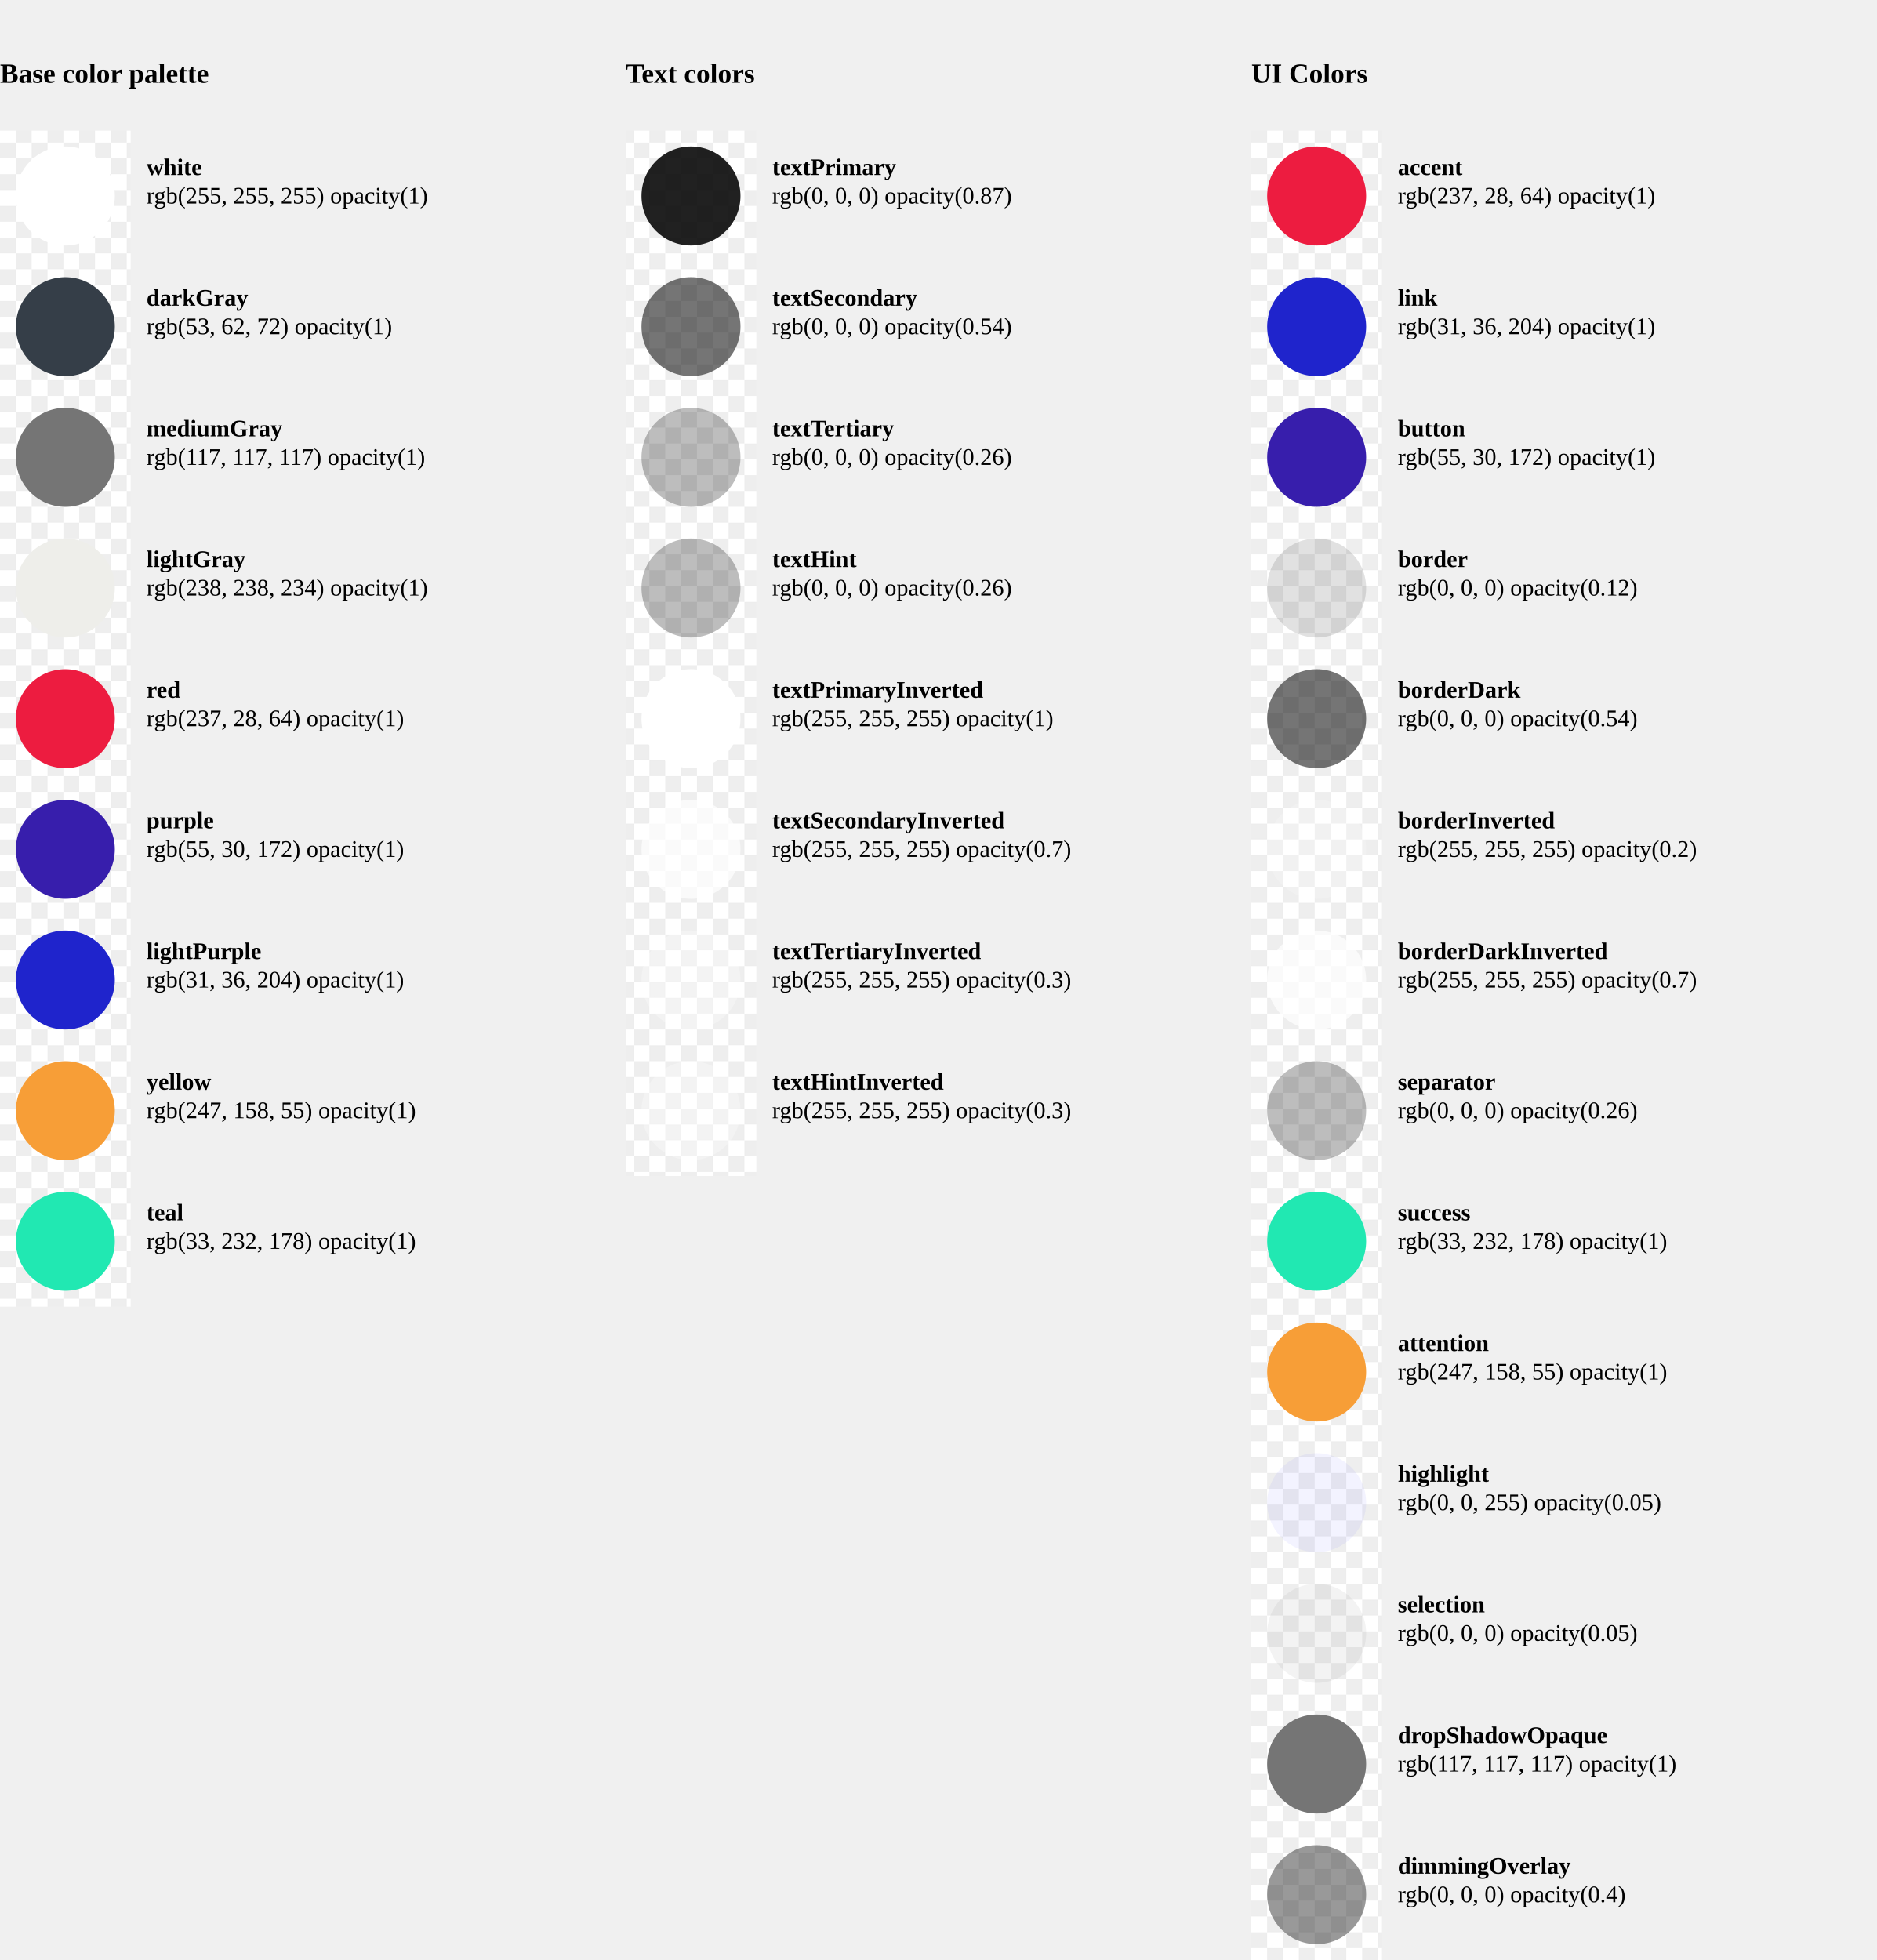
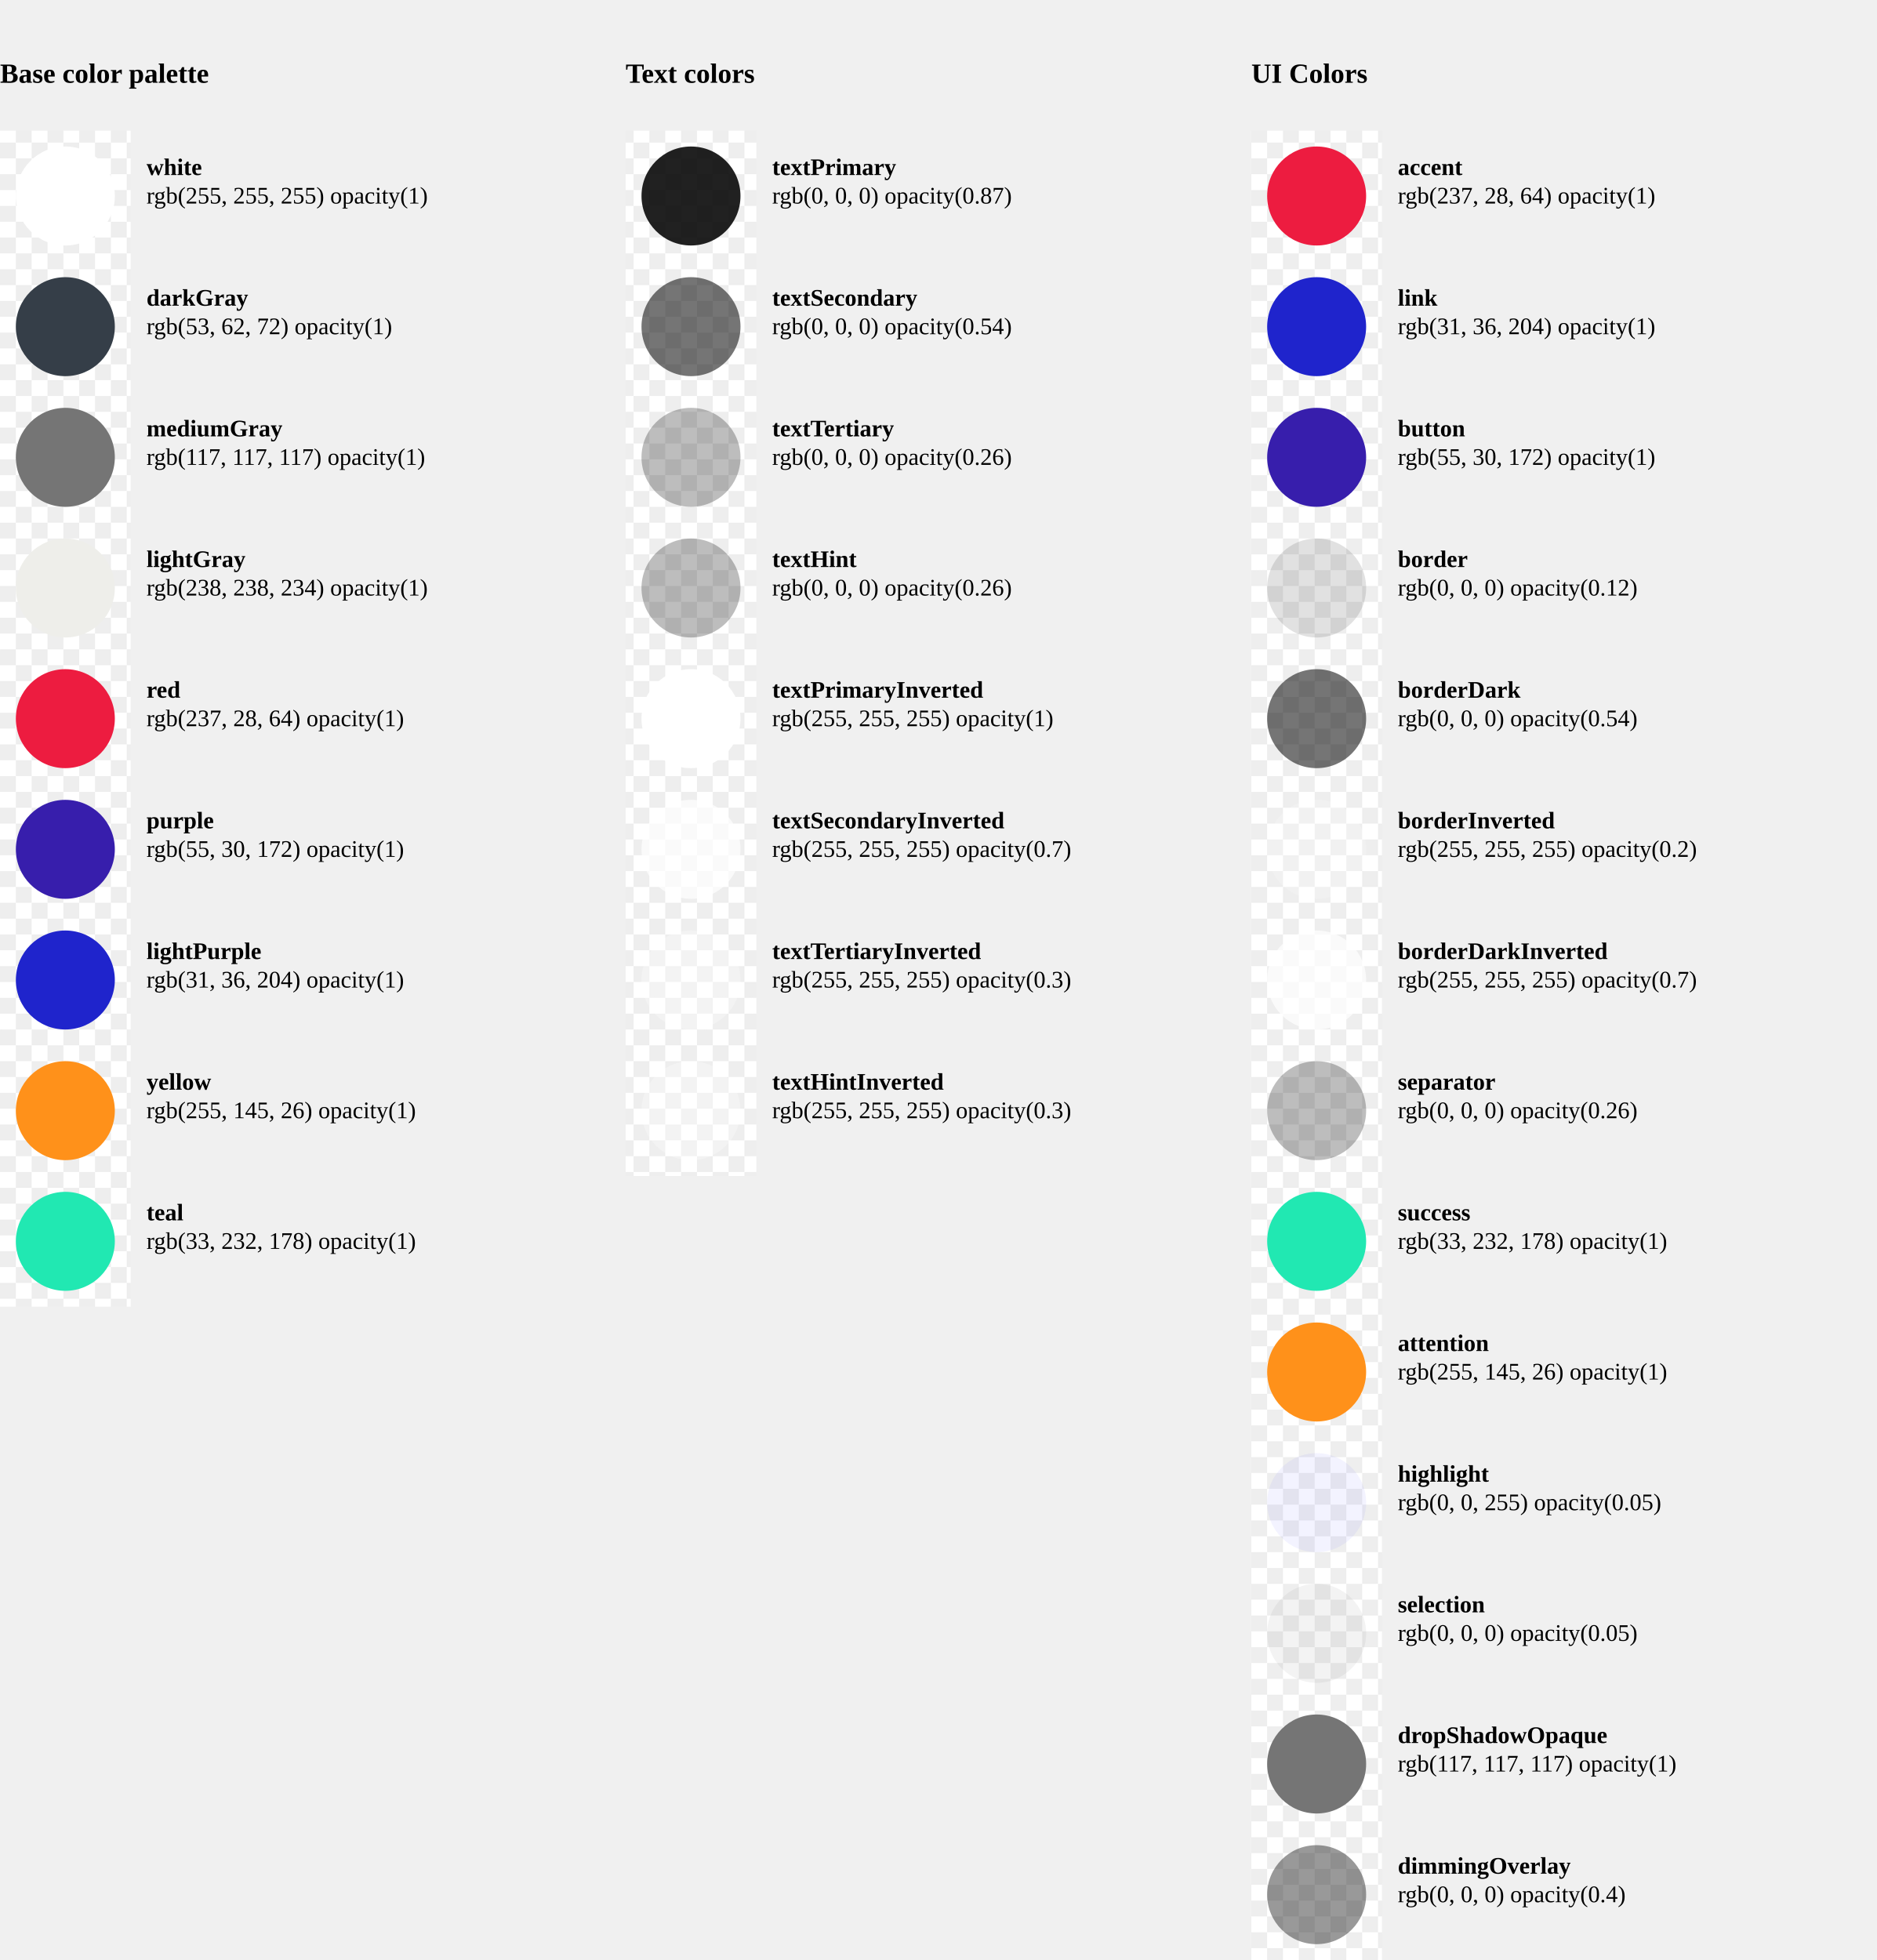
<svg xmlns="http://www.w3.org/2000/svg" version="1.1" id="Meetup_Swatches" x="0px" y="0px" width="948" height="990" viewBox="0 0 948 990" xml:space="preserve">
  <defs>
    <pattern id="dark_grid" width="16" height="16" patternUnits="userSpaceOnUse">
      <rect fill="#111" x="0" y="0" width="8" height="8" />
      <rect fill="#222" x="8" y="0" width="8" height="8" />
      <rect fill="#222" x="0" y="8" width="8" height="8" />
      <rect fill="#111" x="8" y="8" width="8" height="8" />
    </pattern>
    <pattern id="light_grid" width="16" height="16" patternUnits="userSpaceOnUse">
      <rect fill="#fff" x="0" y="0" width="8" height="8" />
      <rect fill="#eee" x="8" y="0" width="8" height="8" />
      <rect fill="#eee" x="0" y="8" width="8" height="8" />
      <rect fill="#fff" x="8" y="8" width="8" height="8" />
    </pattern>
  </defs>
  <text x="0" y="25" font-size="14">
    <tspan x="0" dy="1.2em" font-weight="bold">Base color palette</tspan>
    <tspan x="0" dy="1.2em" />
  </text>
  <rect fill="url(#light_grid)" x="0" y="66" width="66" height="594" />
  <circle cx="33" cy="99" r="25" fill="rgb(255, 255, 255)" opacity="1" />
  <text x="74" y="74" font-size="12">
    <tspan x="74" dy="1.2em" font-weight="bold">white</tspan>
    <tspan x="74" dy="1.2em">rgb(255, 255, 255) opacity(1)</tspan>
  </text>
  <circle cx="33" cy="165" r="25" fill="rgb(53, 62, 72)" opacity="1" />
  <text x="74" y="140" font-size="12">
    <tspan x="74" dy="1.2em" font-weight="bold">darkGray</tspan>
    <tspan x="74" dy="1.2em">rgb(53, 62, 72) opacity(1)</tspan>
  </text>
  <circle cx="33" cy="231" r="25" fill="rgb(117, 117, 117)" opacity="1" />
  <text x="74" y="206" font-size="12">
    <tspan x="74" dy="1.2em" font-weight="bold">mediumGray</tspan>
    <tspan x="74" dy="1.2em">rgb(117, 117, 117) opacity(1)</tspan>
  </text>
  <circle cx="33" cy="297" r="25" fill="rgb(238, 238, 234)" opacity="1" />
  <text x="74" y="272" font-size="12">
    <tspan x="74" dy="1.2em" font-weight="bold">lightGray</tspan>
    <tspan x="74" dy="1.2em">rgb(238, 238, 234) opacity(1)</tspan>
  </text>
  <circle cx="33" cy="363" r="25" fill="rgb(237, 28, 64)" opacity="1" />
  <text x="74" y="338" font-size="12">
    <tspan x="74" dy="1.2em" font-weight="bold">red</tspan>
    <tspan x="74" dy="1.2em">rgb(237, 28, 64) opacity(1)</tspan>
  </text>
  <circle cx="33" cy="429" r="25" fill="rgb(55, 30, 172)" opacity="1" />
  <text x="74" y="404" font-size="12">
    <tspan x="74" dy="1.2em" font-weight="bold">purple</tspan>
    <tspan x="74" dy="1.2em">rgb(55, 30, 172) opacity(1)</tspan>
  </text>
  <circle cx="33" cy="495" r="25" fill="rgb(31, 36, 204)" opacity="1" />
  <text x="74" y="470" font-size="12">
    <tspan x="74" dy="1.2em" font-weight="bold">lightPurple</tspan>
    <tspan x="74" dy="1.2em">rgb(31, 36, 204) opacity(1)</tspan>
  </text>
-   <circle cx="33" cy="561" r="25" fill="rgb(247, 158, 55)" opacity="1" />
+   <circle cx="33" cy="561" r="25" fill="rgb(255, 145, 26)" opacity="1" />
  <text x="74" y="536" font-size="12">
    <tspan x="74" dy="1.2em" font-weight="bold">yellow</tspan>
-     <tspan x="74" dy="1.2em">rgb(247, 158, 55) opacity(1)</tspan>
+     <tspan x="74" dy="1.2em">rgb(255, 145, 26) opacity(1)</tspan>
  </text>
  <circle cx="33" cy="627" r="25" fill="rgb(33, 232, 178)" opacity="1" />
  <text x="74" y="602" font-size="12">
    <tspan x="74" dy="1.2em" font-weight="bold">teal</tspan>
    <tspan x="74" dy="1.2em">rgb(33, 232, 178) opacity(1)</tspan>
  </text>
  <text x="316" y="25" font-size="14">
    <tspan x="316" dy="1.2em" font-weight="bold">Text colors</tspan>
    <tspan x="316" dy="1.2em" />
  </text>
  <rect fill="url(#light_grid)" x="316" y="66" width="66" height="528" />
  <circle cx="349" cy="99" r="25" fill="rgb(0, 0, 0)" opacity="0.87" />
  <text x="390" y="74" font-size="12">
    <tspan x="390" dy="1.2em" font-weight="bold">textPrimary</tspan>
    <tspan x="390" dy="1.2em">rgb(0, 0, 0) opacity(0.87)</tspan>
  </text>
  <circle cx="349" cy="165" r="25" fill="rgb(0, 0, 0)" opacity="0.54" />
  <text x="390" y="140" font-size="12">
    <tspan x="390" dy="1.2em" font-weight="bold">textSecondary</tspan>
    <tspan x="390" dy="1.2em">rgb(0, 0, 0) opacity(0.54)</tspan>
  </text>
  <circle cx="349" cy="231" r="25" fill="rgb(0, 0, 0)" opacity="0.26" />
  <text x="390" y="206" font-size="12">
    <tspan x="390" dy="1.2em" font-weight="bold">textTertiary</tspan>
    <tspan x="390" dy="1.2em">rgb(0, 0, 0) opacity(0.26)</tspan>
  </text>
  <circle cx="349" cy="297" r="25" fill="rgb(0, 0, 0)" opacity="0.26" />
  <text x="390" y="272" font-size="12">
    <tspan x="390" dy="1.2em" font-weight="bold">textHint</tspan>
    <tspan x="390" dy="1.2em">rgb(0, 0, 0) opacity(0.26)</tspan>
  </text>
  <circle cx="349" cy="363" r="25" fill="rgb(255, 255, 255)" opacity="1" />
  <text x="390" y="338" font-size="12">
    <tspan x="390" dy="1.2em" font-weight="bold">textPrimaryInverted</tspan>
    <tspan x="390" dy="1.2em">rgb(255, 255, 255) opacity(1)</tspan>
  </text>
  <circle cx="349" cy="429" r="25" fill="rgb(255, 255, 255)" opacity="0.7" />
  <text x="390" y="404" font-size="12">
    <tspan x="390" dy="1.2em" font-weight="bold">textSecondaryInverted</tspan>
    <tspan x="390" dy="1.2em">rgb(255, 255, 255) opacity(0.7)</tspan>
  </text>
  <circle cx="349" cy="495" r="25" fill="rgb(255, 255, 255)" opacity="0.3" />
  <text x="390" y="470" font-size="12">
    <tspan x="390" dy="1.2em" font-weight="bold">textTertiaryInverted</tspan>
    <tspan x="390" dy="1.2em">rgb(255, 255, 255) opacity(0.3)</tspan>
  </text>
  <circle cx="349" cy="561" r="25" fill="rgb(255, 255, 255)" opacity="0.3" />
  <text x="390" y="536" font-size="12">
    <tspan x="390" dy="1.2em" font-weight="bold">textHintInverted</tspan>
    <tspan x="390" dy="1.2em">rgb(255, 255, 255) opacity(0.3)</tspan>
  </text>
  <text x="632" y="25" font-size="14">
    <tspan x="632" dy="1.2em" font-weight="bold">UI Colors</tspan>
    <tspan x="632" dy="1.2em" />
  </text>
  <rect fill="url(#light_grid)" x="632" y="66" width="66" height="924" />
  <circle cx="665" cy="99" r="25" fill="rgb(237, 28, 64)" opacity="1" />
  <text x="706" y="74" font-size="12">
    <tspan x="706" dy="1.2em" font-weight="bold">accent</tspan>
    <tspan x="706" dy="1.2em">rgb(237, 28, 64) opacity(1)</tspan>
  </text>
  <circle cx="665" cy="165" r="25" fill="rgb(31, 36, 204)" opacity="1" />
  <text x="706" y="140" font-size="12">
    <tspan x="706" dy="1.2em" font-weight="bold">link</tspan>
    <tspan x="706" dy="1.2em">rgb(31, 36, 204) opacity(1)</tspan>
  </text>
  <circle cx="665" cy="231" r="25" fill="rgb(55, 30, 172)" opacity="1" />
  <text x="706" y="206" font-size="12">
    <tspan x="706" dy="1.2em" font-weight="bold">button</tspan>
    <tspan x="706" dy="1.2em">rgb(55, 30, 172) opacity(1)</tspan>
  </text>
  <circle cx="665" cy="297" r="25" fill="rgb(0, 0, 0)" opacity="0.12" />
  <text x="706" y="272" font-size="12">
    <tspan x="706" dy="1.2em" font-weight="bold">border</tspan>
    <tspan x="706" dy="1.2em">rgb(0, 0, 0) opacity(0.12)</tspan>
  </text>
  <circle cx="665" cy="363" r="25" fill="rgb(0, 0, 0)" opacity="0.54" />
  <text x="706" y="338" font-size="12">
    <tspan x="706" dy="1.2em" font-weight="bold">borderDark</tspan>
    <tspan x="706" dy="1.2em">rgb(0, 0, 0) opacity(0.54)</tspan>
  </text>
  <circle cx="665" cy="429" r="25" fill="rgb(255, 255, 255)" opacity="0.2" />
  <text x="706" y="404" font-size="12">
    <tspan x="706" dy="1.2em" font-weight="bold">borderInverted</tspan>
    <tspan x="706" dy="1.2em">rgb(255, 255, 255) opacity(0.2)</tspan>
  </text>
  <circle cx="665" cy="495" r="25" fill="rgb(255, 255, 255)" opacity="0.7" />
  <text x="706" y="470" font-size="12">
    <tspan x="706" dy="1.2em" font-weight="bold">borderDarkInverted</tspan>
    <tspan x="706" dy="1.2em">rgb(255, 255, 255) opacity(0.7)</tspan>
  </text>
  <circle cx="665" cy="561" r="25" fill="rgb(0, 0, 0)" opacity="0.26" />
  <text x="706" y="536" font-size="12">
    <tspan x="706" dy="1.2em" font-weight="bold">separator</tspan>
    <tspan x="706" dy="1.2em">rgb(0, 0, 0) opacity(0.26)</tspan>
  </text>
  <circle cx="665" cy="627" r="25" fill="rgb(33, 232, 178)" opacity="1" />
  <text x="706" y="602" font-size="12">
    <tspan x="706" dy="1.2em" font-weight="bold">success</tspan>
    <tspan x="706" dy="1.2em">rgb(33, 232, 178) opacity(1)</tspan>
  </text>
-   <circle cx="665" cy="693" r="25" fill="rgb(247, 158, 55)" opacity="1" />
+   <circle cx="665" cy="693" r="25" fill="rgb(255, 145, 26)" opacity="1" />
  <text x="706" y="668" font-size="12">
    <tspan x="706" dy="1.2em" font-weight="bold">attention</tspan>
-     <tspan x="706" dy="1.2em">rgb(247, 158, 55) opacity(1)</tspan>
+     <tspan x="706" dy="1.2em">rgb(255, 145, 26) opacity(1)</tspan>
  </text>
  <circle cx="665" cy="759" r="25" fill="rgb(0, 0, 255)" opacity="0.05" />
  <text x="706" y="734" font-size="12">
    <tspan x="706" dy="1.2em" font-weight="bold">highlight</tspan>
    <tspan x="706" dy="1.2em">rgb(0, 0, 255) opacity(0.05)</tspan>
  </text>
  <circle cx="665" cy="825" r="25" fill="rgb(0, 0, 0)" opacity="0.05" />
  <text x="706" y="800" font-size="12">
    <tspan x="706" dy="1.2em" font-weight="bold">selection</tspan>
    <tspan x="706" dy="1.2em">rgb(0, 0, 0) opacity(0.05)</tspan>
  </text>
  <circle cx="665" cy="891" r="25" fill="rgb(117, 117, 117)" opacity="1" />
  <text x="706" y="866" font-size="12">
    <tspan x="706" dy="1.2em" font-weight="bold">dropShadowOpaque</tspan>
    <tspan x="706" dy="1.2em">rgb(117, 117, 117) opacity(1)</tspan>
  </text>
  <circle cx="665" cy="957" r="25" fill="rgb(0, 0, 0)" opacity="0.4" />
  <text x="706" y="932" font-size="12">
    <tspan x="706" dy="1.2em" font-weight="bold">dimmingOverlay</tspan>
    <tspan x="706" dy="1.2em">rgb(0, 0, 0) opacity(0.4)</tspan>
  </text>
  <text x="948" y="25" font-size="14">
    <tspan x="948" dy="1.2em" font-weight="bold">Background colors</tspan>
    <tspan x="948" dy="1.2em" />
  </text>
  <rect fill="url(#light_grid)" x="948" y="66" width="66" height="198" />
  <circle cx="981" cy="99" r="25" fill="rgb(255, 255, 255)" opacity="1" />
  <text x="1022" y="74" font-size="12">
    <tspan x="1022" dy="1.2em" font-weight="bold">contentBG</tspan>
    <tspan x="1022" dy="1.2em">rgb(255, 255, 255) opacity(1)</tspan>
  </text>
  <circle cx="981" cy="165" r="25" fill="rgb(53, 62, 72)" opacity="1" />
  <text x="1022" y="140" font-size="12">
    <tspan x="1022" dy="1.2em" font-weight="bold">contentBGInverted</tspan>
    <tspan x="1022" dy="1.2em">rgb(53, 62, 72) opacity(1)</tspan>
  </text>
  <circle cx="981" cy="231" r="25" fill="rgb(238, 238, 234)" opacity="1" />
  <text x="1022" y="206" font-size="12">
    <tspan x="1022" dy="1.2em" font-weight="bold">collectionBG</tspan>
    <tspan x="1022" dy="1.2em">rgb(238, 238, 234) opacity(1)</tspan>
  </text>
</svg>
